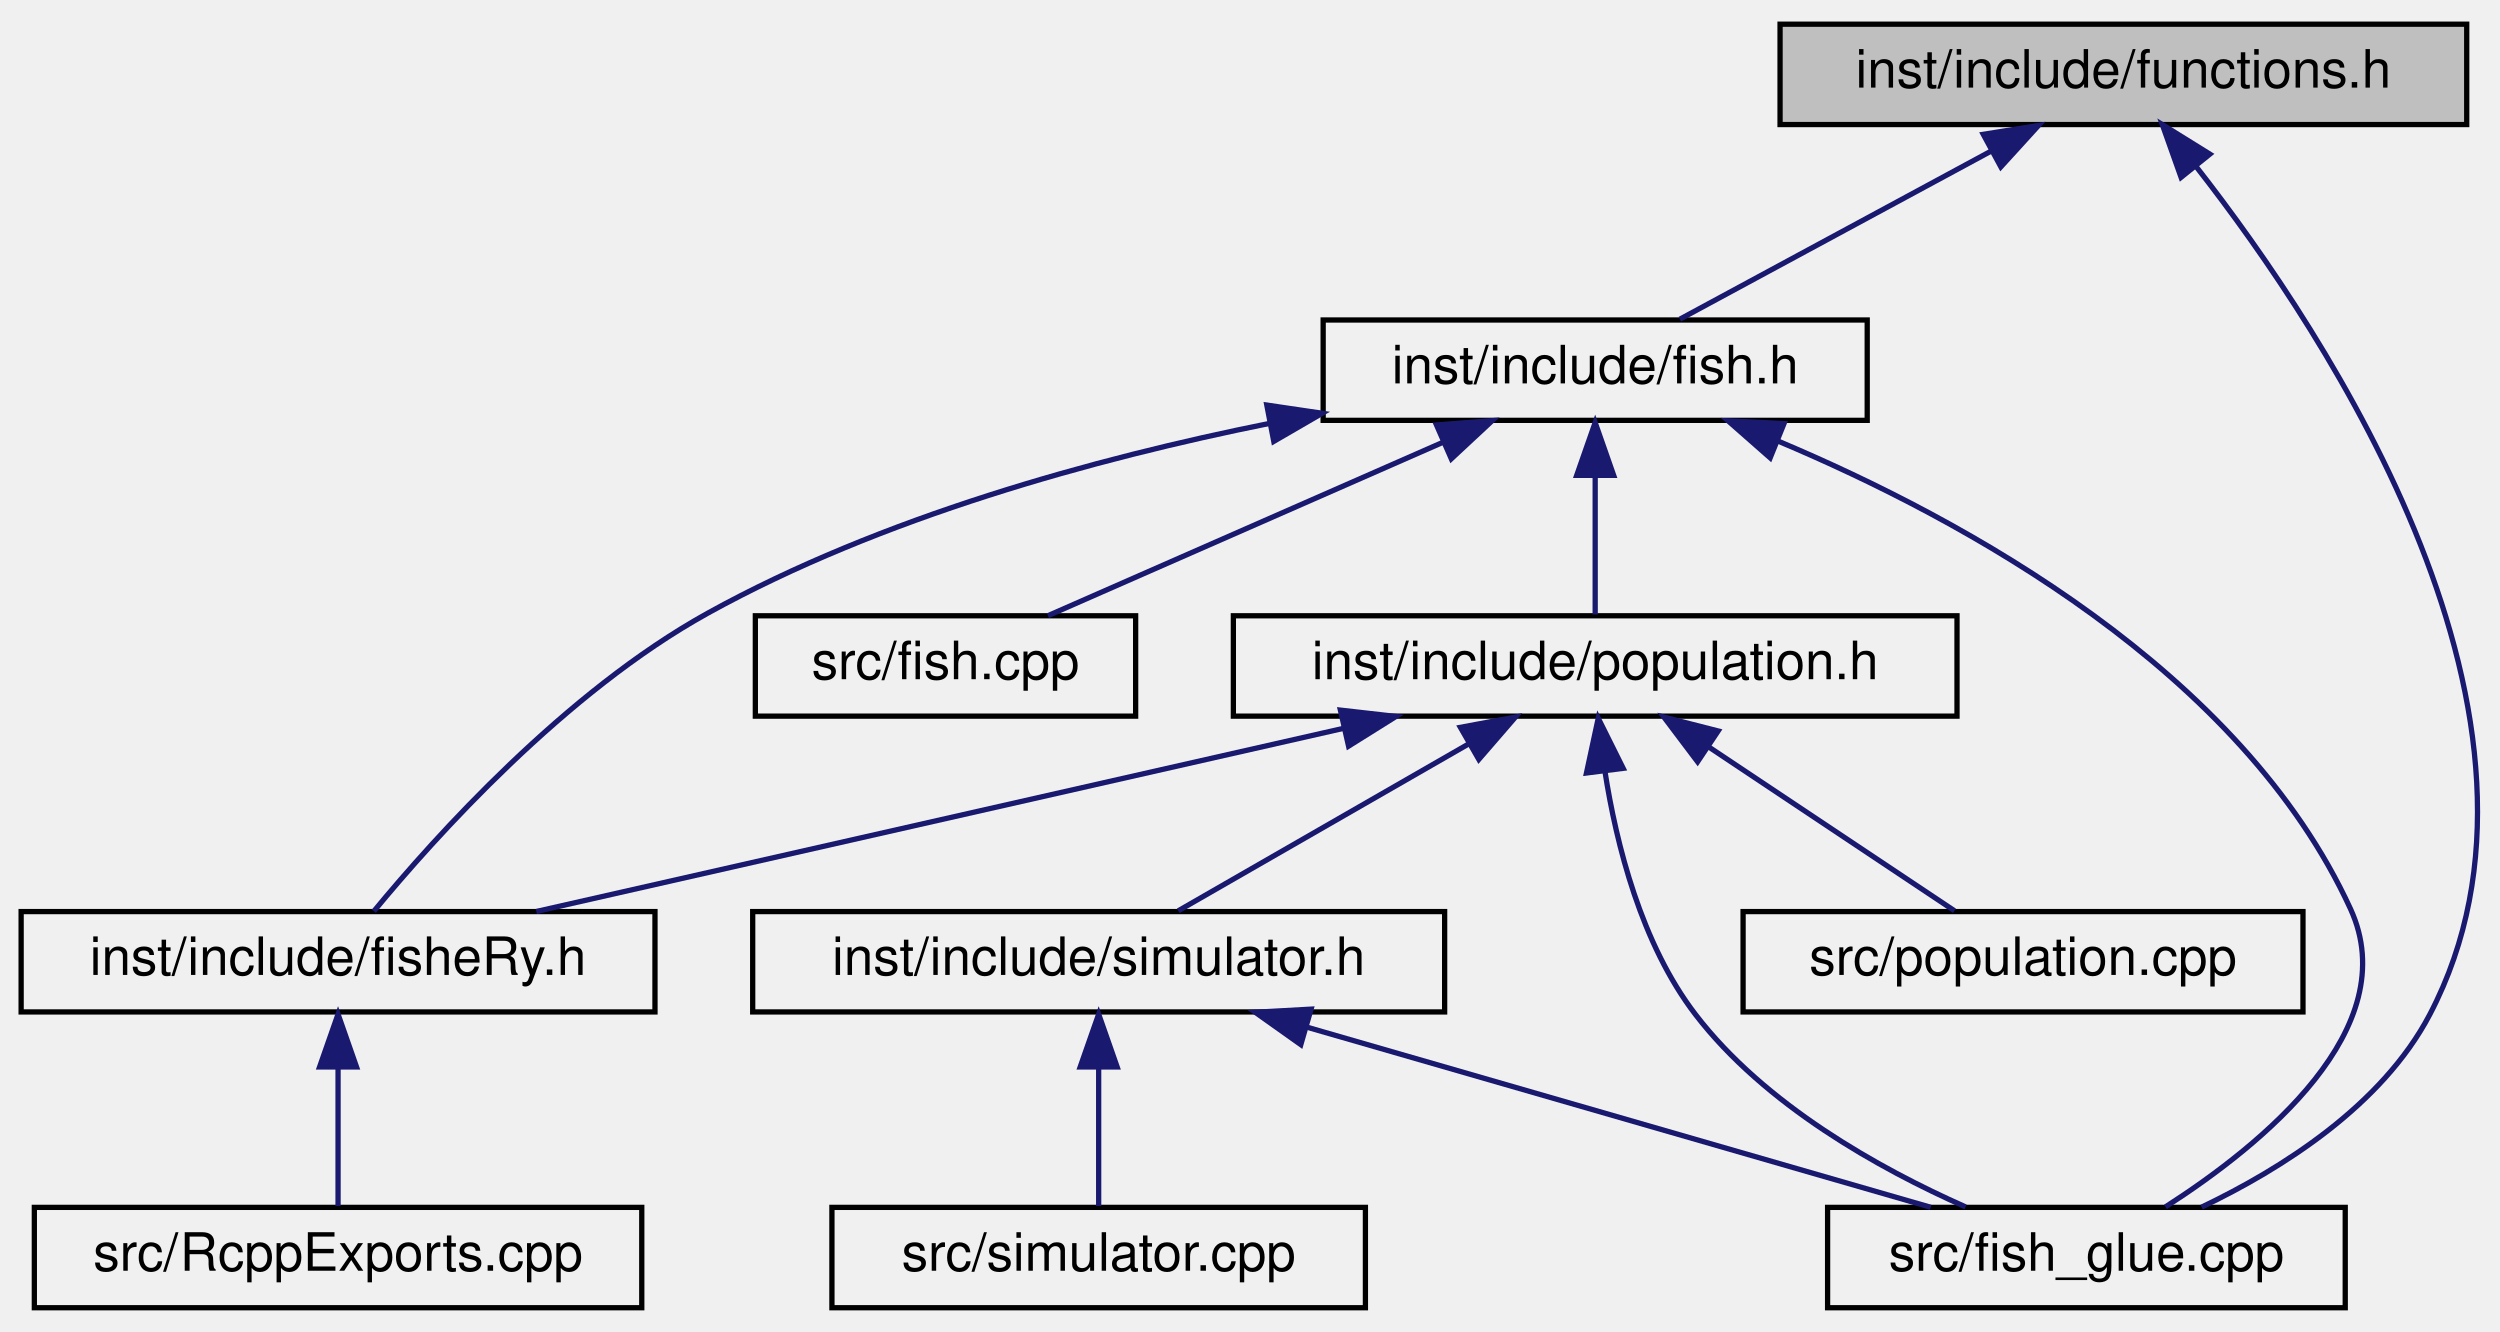
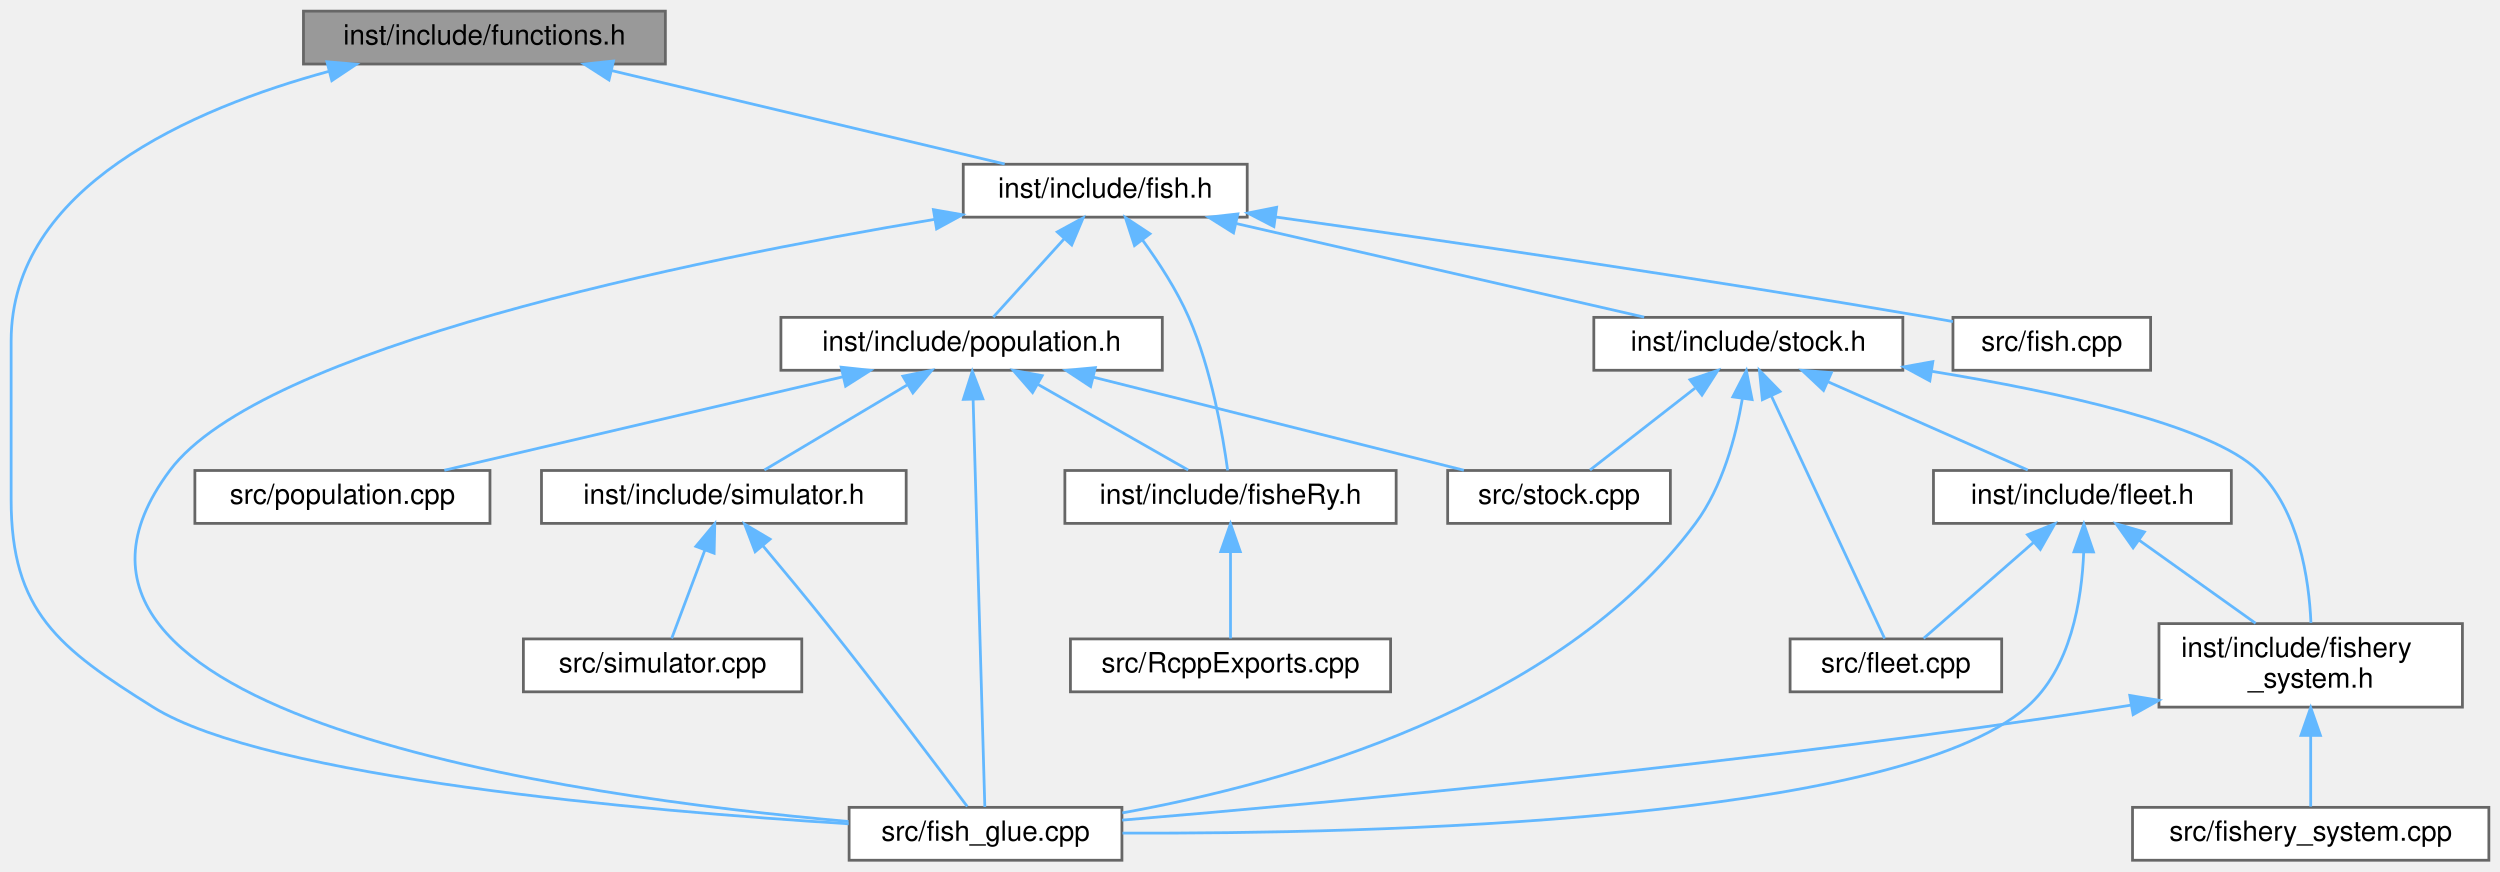
- <svg xmlns="http://www.w3.org/2000/svg" xmlns:xlink="http://www.w3.org/1999/xlink" width="473pt" height="252pt" viewBox="0.00 0.00 473.30 252.00">
-   <g id="graph0" class="graph" transform="scale(1 1) rotate(0) translate(4 248)">
-     <g id="node1" class="node">
-       <g id="a_node1">
-         <a xlink:title=" ">
-           <polygon fill="#bfbfbf" stroke="black" points="333,-224.5 333,-243.5 463,-243.5 463,-224.5 333,-224.5" />
-           <text text-anchor="middle" x="398" y="-231.5" font-family="Helvetica,sans-Serif" font-size="10.00">inst/include/functions.h</text>
-         </a>
-       </g>
-     </g>
-     <g id="node2" class="node">
-       <g id="a_node2">
+ <svg xmlns="http://www.w3.org/2000/svg" xmlns:xlink="http://www.w3.org/1999/xlink" width="898pt" height="313pt" viewBox="0.00 0.00 898.00 313.00">
+   <g id="graph0" class="graph" transform="scale(1 1) rotate(0) translate(4 309)">
+     <g id="Node000001" class="node">
+       <g id="a_Node000001">
+         <a xlink:title=" ">
+           <polygon fill="#999999" stroke="#666666" points="235,-305 105,-305 105,-286 235,-286 235,-305" />
+           <text text-anchor="middle" x="170" y="-293" font-family="Helvetica,sans-Serif" font-size="10.00">inst/include/functions.h</text>
+         </a>
+       </g>
+     </g>
+     <g id="Node000002" class="node">
+       <g id="a_Node000002">
+         <a xlink:href="fish_8h.html" target="_top" xlink:title=" ">
+           <polygon fill="white" stroke="#666666" points="444,-250 342,-250 342,-231 444,-231 444,-250" />
+           <text text-anchor="middle" x="393" y="-238" font-family="Helvetica,sans-Serif" font-size="10.00">inst/include/fish.h</text>
+         </a>
+       </g>
+     </g>
+     <g id="edge1_Node000001_Node000002" class="edge">
+       <g id="a_edge1_Node000001_Node000002">
+         <a xlink:title=" ">
+           <path fill="none" stroke="#63b8ff" d="M215.75,-283.63C257.52,-273.7 318.45,-259.22 356.89,-250.08" />
+           <polygon fill="#63b8ff" stroke="#63b8ff" points="214.75,-280.27 205.83,-285.98 216.37,-287.08 214.75,-280.27" />
+         </a>
+       </g>
+     </g>
+     <g id="Node000007" class="node">
+       <g id="a_Node000007">
        <a xlink:href="fish__glue_8cpp.html" target="_top" xlink:title=" ">
-           <polygon fill="none" stroke="black" points="342,-0.5 342,-19.5 440,-19.5 440,-0.5 342,-0.5" />
-           <text text-anchor="middle" x="391" y="-7.5" font-family="Helvetica,sans-Serif" font-size="10.00">src/fish_glue.cpp</text>
-         </a>
-       </g>
-     </g>
-     <g id="edge1" class="edge">
-       <path fill="none" stroke="midnightblue" d="M411.77,-216.55C436.9,-184.4 485.08,-111.51 456,-56 446.95,-38.74 427.94,-26.78 412.81,-19.55" />
-       <polygon fill="midnightblue" stroke="midnightblue" points="408.92,-214.51 405.37,-224.49 414.37,-218.9 408.92,-214.51" />
-     </g>
-     <g id="node3" class="node">
-       <g id="a_node3">
-         <a xlink:href="fish_8h.html" target="_top" xlink:title=" ">
-           <polygon fill="none" stroke="black" points="246.5,-168.5 246.5,-187.5 349.5,-187.5 349.5,-168.5 246.5,-168.5" />
-           <text text-anchor="middle" x="298" y="-175.5" font-family="Helvetica,sans-Serif" font-size="10.00">inst/include/fish.h</text>
-         </a>
-       </g>
-     </g>
-     <g id="edge2" class="edge">
-       <path fill="none" stroke="midnightblue" d="M372.91,-219.45C354.45,-209.48 329.9,-196.23 314.03,-187.65" />
-       <polygon fill="midnightblue" stroke="midnightblue" points="371.47,-222.65 381.93,-224.32 374.8,-216.49 371.47,-222.65" />
-     </g>
-     <g id="edge4" class="edge">
-       <path fill="none" stroke="midnightblue" d="M332.63,-164.57C367.92,-149.72 420.33,-121.08 441,-76 451.38,-53.35 424.21,-31.29 405.97,-19.6" />
-       <polygon fill="midnightblue" stroke="midnightblue" points="331.13,-161.4 323.17,-168.4 333.75,-167.89 331.13,-161.4" />
-     </g>
-     <g id="node4" class="node">
-       <g id="a_node4">
+           <polygon fill="white" stroke="#666666" points="399,-19 301,-19 301,0 399,0 399,-19" />
+           <text text-anchor="middle" x="350" y="-7" font-family="Helvetica,sans-Serif" font-size="10.00">src/fish_glue.cpp</text>
+         </a>
+       </g>
+     </g>
+     <g id="edge25_Node000001_Node000007" class="edge">
+       <g id="a_edge25_Node000001_Node000007">
+         <a xlink:title=" ">
+           <path fill="none" stroke="#63b8ff" d="M114.31,-283.42C64.73,-269.93 0,-241.74 0,-186.5 0,-186.5 0,-186.5 0,-129.5 0,-89.37 16.98,-76.28 51,-55 91.71,-29.53 227.01,-17.73 300.86,-13.08" />
+           <polygon fill="#63b8ff" stroke="#63b8ff" points="113.44,-286.81 124,-285.92 115.19,-280.03 113.44,-286.81" />
+         </a>
+       </g>
+     </g>
+     <g id="Node000003" class="node">
+       <g id="a_Node000003">
+         <a xlink:href="fisheRy_8h.html" target="_top" xlink:title=" ">
+           <polygon fill="white" stroke="#666666" points="497.5,-140 378.5,-140 378.5,-121 497.5,-121 497.5,-140" />
+           <text text-anchor="middle" x="438" y="-128" font-family="Helvetica,sans-Serif" font-size="10.00">inst/include/fisheRy.h</text>
+         </a>
+       </g>
+     </g>
+     <g id="edge2_Node000002_Node000003" class="edge">
+       <g id="a_edge2_Node000002_Node000003">
+         <a xlink:title=" ">
+           <path fill="none" stroke="#63b8ff" d="M406.4,-222.76C412.24,-214.76 418.71,-204.8 423,-195 431.18,-176.32 435.27,-152.52 436.98,-140.03" />
+           <polygon fill="#63b8ff" stroke="#63b8ff" points="403.51,-220.78 400.23,-230.86 409.07,-225.03 403.51,-220.78" />
+         </a>
+       </g>
+     </g>
+     <g id="Node000005" class="node">
+       <g id="a_Node000005">
+         <a xlink:href="population_8h.html" target="_top" xlink:title=" ">
+           <polygon fill="white" stroke="#666666" points="413.5,-195 276.5,-195 276.5,-176 413.5,-176 413.5,-195" />
+           <text text-anchor="middle" x="345" y="-183" font-family="Helvetica,sans-Serif" font-size="10.00">inst/include/population.h</text>
+         </a>
+       </g>
+     </g>
+     <g id="edge4_Node000002_Node000005" class="edge">
+       <g id="a_edge4_Node000002_Node000005">
+         <a xlink:title=" ">
+           <path fill="none" stroke="#63b8ff" d="M378.27,-223.24C369.86,-213.95 359.65,-202.68 352.78,-195.09" />
+           <polygon fill="#63b8ff" stroke="#63b8ff" points="375.77,-225.69 385.07,-230.75 380.96,-220.99 375.77,-225.69" />
+         </a>
+       </g>
+     </g>
+     <g id="edge24_Node000002_Node000007" class="edge">
+       <g id="a_edge24_Node000002_Node000007">
+         <a xlink:title=" ">
+           <path fill="none" stroke="#63b8ff" d="M331.63,-230.2C243.99,-215.53 89.91,-184.07 57,-140 -8.72,-51.99 201.35,-22.7 300.8,-13.91" />
+           <polygon fill="#63b8ff" stroke="#63b8ff" points="331.28,-233.69 341.72,-231.87 332.42,-226.79 331.28,-233.69" />
+         </a>
+       </g>
+     </g>
+     <g id="Node000011" class="node">
+       <g id="a_Node000011">
+         <a xlink:href="stock_8h.html" target="_top" xlink:title=" ">
+           <polygon fill="white" stroke="#666666" points="679.5,-195 568.5,-195 568.5,-176 679.5,-176 679.5,-195" />
+           <text text-anchor="middle" x="624" y="-183" font-family="Helvetica,sans-Serif" font-size="10.00">inst/include/stock.h</text>
+         </a>
+       </g>
+     </g>
+     <g id="edge12_Node000002_Node000011" class="edge">
+       <g id="a_edge12_Node000002_Node000011">
+         <a xlink:title=" ">
+           <path fill="none" stroke="#63b8ff" d="M440.11,-228.69C483.39,-218.76 546.69,-204.24 586.59,-195.08" />
+           <polygon fill="#63b8ff" stroke="#63b8ff" points="439.08,-225.34 430.11,-230.98 440.64,-232.16 439.08,-225.34" />
+         </a>
+       </g>
+     </g>
+     <g id="Node000016" class="node">
+       <g id="a_Node000016">
        <a xlink:href="fish_8cpp.html" target="_top" xlink:title=" ">
-           <polygon fill="none" stroke="black" points="139,-112.5 139,-131.5 211,-131.5 211,-112.5 139,-112.5" />
-           <text text-anchor="middle" x="175" y="-119.5" font-family="Helvetica,sans-Serif" font-size="10.00">src/fish.cpp</text>
-         </a>
-       </g>
-     </g>
-     <g id="edge3" class="edge">
-       <path fill="none" stroke="midnightblue" d="M269.23,-164.37C246.19,-154.26 214.52,-140.35 194.4,-131.52" />
-       <polygon fill="midnightblue" stroke="midnightblue" points="267.95,-167.63 278.51,-168.44 270.76,-161.22 267.95,-167.63" />
-     </g>
-     <g id="node5" class="node">
-       <g id="a_node5">
-         <a xlink:href="fisheRy_8h.html" target="_top" xlink:title=" ">
-           <polygon fill="none" stroke="black" points="0,-56.5 0,-75.5 120,-75.5 120,-56.5 0,-56.5" />
-           <text text-anchor="middle" x="60" y="-63.5" font-family="Helvetica,sans-Serif" font-size="10.00">inst/include/fisheRy.h</text>
-         </a>
-       </g>
-     </g>
-     <g id="edge5" class="edge">
-       <path fill="none" stroke="midnightblue" d="M236.32,-167.92C203.31,-161.27 162.81,-150.14 130,-132 103,-117.07 78.28,-89.52 66.78,-75.57" />
-       <polygon fill="midnightblue" stroke="midnightblue" points="235.83,-171.39 246.31,-169.84 237.15,-164.52 235.83,-171.39" />
-     </g>
-     <g id="node7" class="node">
-       <g id="a_node7">
-         <a xlink:href="population_8h.html" target="_top" xlink:title=" ">
-           <polygon fill="none" stroke="black" points="229.5,-112.5 229.5,-131.5 366.5,-131.5 366.5,-112.5 229.5,-112.5" />
-           <text text-anchor="middle" x="298" y="-119.5" font-family="Helvetica,sans-Serif" font-size="10.00">inst/include/population.h</text>
-         </a>
-       </g>
-     </g>
-     <g id="edge7" class="edge">
-       <path fill="none" stroke="midnightblue" d="M298,-157.8C298,-148.91 298,-138.78 298,-131.75" />
-       <polygon fill="midnightblue" stroke="midnightblue" points="294.5,-158.08 298,-168.08 301.5,-158.08 294.5,-158.08" />
-     </g>
-     <g id="node6" class="node">
-       <g id="a_node6">
+           <polygon fill="white" stroke="#666666" points="768.5,-195 697.5,-195 697.5,-176 768.5,-176 768.5,-195" />
+           <text text-anchor="middle" x="733" y="-183" font-family="Helvetica,sans-Serif" font-size="10.00">src/fish.cpp</text>
+         </a>
+       </g>
+     </g>
+     <g id="edge23_Node000002_Node000016" class="edge">
+       <g id="a_edge23_Node000002_Node000016">
+         <a xlink:title=" ">
+           <path fill="none" stroke="#63b8ff" d="M454.23,-231.05C514.17,-222.61 608.02,-208.9 689,-195 691.76,-194.53 694.61,-194.02 697.48,-193.49" />
+           <polygon fill="#63b8ff" stroke="#63b8ff" points="453.59,-227.61 444.17,-232.47 454.56,-234.54 453.59,-227.61" />
+         </a>
+       </g>
+     </g>
+     <g id="Node000004" class="node">
+       <g id="a_Node000004">
        <a xlink:href="RcppExports_8cpp.html" target="_top" xlink:title=" ">
-           <polygon fill="none" stroke="black" points="2.5,-0.5 2.5,-19.5 117.5,-19.5 117.5,-0.5 2.5,-0.5" />
-           <text text-anchor="middle" x="60" y="-7.5" font-family="Helvetica,sans-Serif" font-size="10.00">src/RcppExports.cpp</text>
-         </a>
-       </g>
-     </g>
-     <g id="edge6" class="edge">
-       <path fill="none" stroke="midnightblue" d="M60,-45.8C60,-36.91 60,-26.78 60,-19.75" />
-       <polygon fill="midnightblue" stroke="midnightblue" points="56.5,-46.08 60,-56.08 63.5,-46.08 56.5,-46.08" />
-     </g>
-     <g id="edge8" class="edge">
-       <path fill="none" stroke="midnightblue" d="M299.83,-102.16C302,-88.22 306.72,-69.4 317,-56 330.09,-38.94 351.64,-26.9 368.12,-19.59" />
-       <polygon fill="midnightblue" stroke="midnightblue" points="296.35,-101.74 298.58,-112.1 303.3,-102.62 296.35,-101.74" />
-     </g>
-     <g id="edge10" class="edge">
-       <path fill="none" stroke="midnightblue" d="M250.48,-110.22C205.5,-100.01 138.9,-84.9 97.54,-75.52" />
-       <polygon fill="midnightblue" stroke="midnightblue" points="249.76,-113.64 260.29,-112.44 251.31,-106.82 249.76,-113.64" />
-     </g>
-     <g id="node8" class="node">
-       <g id="a_node8">
+           <polygon fill="white" stroke="#666666" points="495.5,-79.5 380.5,-79.5 380.5,-60.5 495.5,-60.5 495.5,-79.5" />
+           <text text-anchor="middle" x="438" y="-67.5" font-family="Helvetica,sans-Serif" font-size="10.00">src/RcppExports.cpp</text>
+         </a>
+       </g>
+     </g>
+     <g id="edge3_Node000003_Node000004" class="edge">
+       <g id="a_edge3_Node000003_Node000004">
+         <a xlink:title=" ">
+           <path fill="none" stroke="#63b8ff" d="M438,-110.66C438,-100.24 438,-87.8 438,-79.67" />
+           <polygon fill="#63b8ff" stroke="#63b8ff" points="434.5,-110.87 438,-120.87 441.5,-110.87 434.5,-110.87" />
+         </a>
+       </g>
+     </g>
+     <g id="edge5_Node000005_Node000003" class="edge">
+       <g id="a_edge5_Node000005_Node000003">
+         <a xlink:title=" ">
+           <path fill="none" stroke="#63b8ff" d="M368.75,-170.97C385.75,-161.28 408.13,-148.52 422.79,-140.17" />
+           <polygon fill="#63b8ff" stroke="#63b8ff" points="366.9,-167.99 359.94,-175.98 370.36,-174.07 366.9,-167.99" />
+         </a>
+       </g>
+     </g>
+     <g id="Node000006" class="node">
+       <g id="a_Node000006">
+         <a xlink:href="simulator_8h.html" target="_top" xlink:title=" ">
+           <polygon fill="white" stroke="#666666" points="321.5,-140 190.5,-140 190.5,-121 321.5,-121 321.5,-140" />
+           <text text-anchor="middle" x="256" y="-128" font-family="Helvetica,sans-Serif" font-size="10.00">inst/include/simulator.h</text>
+         </a>
+       </g>
+     </g>
+     <g id="edge6_Node000005_Node000006" class="edge">
+       <g id="a_edge6_Node000005_Node000006">
+         <a xlink:title=" ">
+           <path fill="none" stroke="#63b8ff" d="M321.82,-170.7C305.61,-161.04 284.45,-148.44 270.56,-140.17" />
+           <polygon fill="#63b8ff" stroke="#63b8ff" points="320.32,-173.88 330.7,-175.98 323.9,-167.86 320.32,-173.88" />
+         </a>
+       </g>
+     </g>
+     <g id="edge9_Node000005_Node000007" class="edge">
+       <g id="a_edge9_Node000005_Node000007">
+         <a xlink:title=" ">
+           <path fill="none" stroke="#63b8ff" d="M345.54,-165.56C346.62,-128.12 348.98,-45.95 349.75,-19.14" />
+           <polygon fill="#63b8ff" stroke="#63b8ff" points="342.04,-165.54 345.25,-175.63 349.04,-165.74 342.04,-165.54" />
+         </a>
+       </g>
+     </g>
+     <g id="Node000009" class="node">
+       <g id="a_Node000009">
        <a xlink:href="population_8cpp.html" target="_top" xlink:title=" ">
-           <polygon fill="none" stroke="black" points="326,-56.5 326,-75.5 432,-75.5 432,-56.5 326,-56.5" />
-           <text text-anchor="middle" x="379" y="-63.5" font-family="Helvetica,sans-Serif" font-size="10.00">src/population.cpp</text>
-         </a>
-       </g>
-     </g>
-     <g id="edge9" class="edge">
-       <path fill="none" stroke="midnightblue" d="M319.57,-106.62C334.36,-96.76 353.51,-83.99 366.02,-75.65" />
-       <polygon fill="midnightblue" stroke="midnightblue" points="317.39,-103.86 311.01,-112.32 321.28,-109.69 317.39,-103.86" />
-     </g>
-     <g id="node9" class="node">
-       <g id="a_node9">
-         <a xlink:href="simulator_8h.html" target="_top" xlink:title=" ">
-           <polygon fill="none" stroke="black" points="138.5,-56.5 138.5,-75.5 269.5,-75.5 269.5,-56.5 138.5,-56.5" />
-           <text text-anchor="middle" x="204" y="-63.5" font-family="Helvetica,sans-Serif" font-size="10.00">inst/include/simulator.h</text>
-         </a>
-       </g>
-     </g>
-     <g id="edge11" class="edge">
-       <path fill="none" stroke="midnightblue" d="M273.94,-107.18C256.64,-97.24 233.85,-84.15 219.07,-75.65" />
-       <polygon fill="midnightblue" stroke="midnightblue" points="272.48,-110.38 282.9,-112.32 275.97,-104.31 272.48,-110.38" />
-     </g>
-     <g id="edge12" class="edge">
-       <path fill="none" stroke="midnightblue" d="M243.59,-53.57C278.87,-43.38 329.69,-28.7 361.51,-19.52" />
-       <polygon fill="midnightblue" stroke="midnightblue" points="242.27,-50.31 233.63,-56.44 244.21,-57.03 242.27,-50.31" />
-     </g>
-     <g id="node10" class="node">
-       <g id="a_node10">
+           <polygon fill="white" stroke="#666666" points="172,-140 66,-140 66,-121 172,-121 172,-140" />
+           <text text-anchor="middle" x="119" y="-128" font-family="Helvetica,sans-Serif" font-size="10.00">src/population.cpp</text>
+         </a>
+       </g>
+     </g>
+     <g id="edge10_Node000005_Node000009" class="edge">
+       <g id="a_edge10_Node000005_Node000009">
+         <a xlink:title=" ">
+           <path fill="none" stroke="#63b8ff" d="M298.91,-173.69C256.56,-163.76 194.64,-149.24 155.6,-140.08" />
+           <polygon fill="#63b8ff" stroke="#63b8ff" points="298.15,-177.11 308.69,-175.98 299.75,-170.29 298.15,-177.11" />
+         </a>
+       </g>
+     </g>
+     <g id="Node000010" class="node">
+       <g id="a_Node000010">
+         <a xlink:href="stock_8cpp.html" target="_top" xlink:title=" ">
+           <polygon fill="white" stroke="#666666" points="596,-140 516,-140 516,-121 596,-121 596,-140" />
+           <text text-anchor="middle" x="556" y="-128" font-family="Helvetica,sans-Serif" font-size="10.00">src/stock.cpp</text>
+         </a>
+       </g>
+     </g>
+     <g id="edge11_Node000005_Node000010" class="edge">
+       <g id="a_edge11_Node000005_Node000010">
+         <a xlink:title=" ">
+           <path fill="none" stroke="#63b8ff" d="M388.79,-173.5C428.3,-163.58 485.62,-149.18 521.83,-140.08" />
+           <polygon fill="#63b8ff" stroke="#63b8ff" points="387.75,-170.15 378.9,-175.98 389.45,-176.94 387.75,-170.15" />
+         </a>
+       </g>
+     </g>
+     <g id="edge7_Node000006_Node000007" class="edge">
+       <g id="a_edge7_Node000006_Node000007">
+         <a xlink:title=" ">
+           <path fill="none" stroke="#63b8ff" d="M270.09,-112.89C277.06,-104.58 285.56,-94.33 293,-85 311.69,-61.58 332.96,-33.34 343.44,-19.31" />
+           <polygon fill="#63b8ff" stroke="#63b8ff" points="267.25,-110.82 263.48,-120.72 272.6,-115.33 267.25,-110.82" />
+         </a>
+       </g>
+     </g>
+     <g id="Node000008" class="node">
+       <g id="a_Node000008">
        <a xlink:href="simulator_8cpp.html" target="_top" xlink:title=" ">
-           <polygon fill="none" stroke="black" points="153.5,-0.5 153.5,-19.5 254.5,-19.5 254.5,-0.5 153.5,-0.5" />
-           <text text-anchor="middle" x="204" y="-7.5" font-family="Helvetica,sans-Serif" font-size="10.00">src/simulator.cpp</text>
-         </a>
-       </g>
-     </g>
-     <g id="edge13" class="edge">
-       <path fill="none" stroke="midnightblue" d="M204,-45.8C204,-36.91 204,-26.78 204,-19.75" />
-       <polygon fill="midnightblue" stroke="midnightblue" points="200.5,-46.08 204,-56.08 207.5,-46.08 200.5,-46.08" />
+           <polygon fill="white" stroke="#666666" points="284,-79.5 184,-79.5 184,-60.5 284,-60.5 284,-79.5" />
+           <text text-anchor="middle" x="234" y="-67.5" font-family="Helvetica,sans-Serif" font-size="10.00">src/simulator.cpp</text>
+         </a>
+       </g>
+     </g>
+     <g id="edge8_Node000006_Node000008" class="edge">
+       <g id="a_edge8_Node000006_Node000008">
+         <a xlink:title=" ">
+           <path fill="none" stroke="#63b8ff" d="M249.16,-111.32C245.2,-100.78 240.38,-87.98 237.26,-79.67" />
+           <polygon fill="#63b8ff" stroke="#63b8ff" points="245.96,-112.74 252.75,-120.87 252.51,-110.28 245.96,-112.74" />
+         </a>
+       </g>
+     </g>
+     <g id="edge20_Node000011_Node000007" class="edge">
+       <g id="a_edge20_Node000011_Node000007">
+         <a xlink:title=" ">
+           <path fill="none" stroke="#63b8ff" d="M621.86,-165.79C619.54,-152.27 614.76,-134.13 605,-121 555.72,-54.68 458.26,-27.64 399.13,-17.01" />
+           <polygon fill="#63b8ff" stroke="#63b8ff" points="618.42,-166.45 623.29,-175.86 625.35,-165.47 618.42,-166.45" />
+         </a>
+       </g>
+     </g>
+     <g id="edge22_Node000011_Node000010" class="edge">
+       <g id="a_edge22_Node000011_Node000010">
+         <a xlink:title=" ">
+           <path fill="none" stroke="#63b8ff" d="M604.88,-169.6C592.7,-160.11 577.34,-148.13 567.12,-140.17" />
+           <polygon fill="#63b8ff" stroke="#63b8ff" points="603.04,-172.6 613.07,-175.98 607.34,-167.08 603.04,-172.6" />
+         </a>
+       </g>
+     </g>
+     <g id="Node000012" class="node">
+       <g id="a_Node000012">
+         <a xlink:href="fishery__system_8h.html" target="_top" xlink:title=" ">
+           <polygon fill="white" stroke="#666666" points="880.5,-85 771.5,-85 771.5,-55 880.5,-55 880.5,-85" />
+           <text text-anchor="start" x="779.5" y="-73" font-family="Helvetica,sans-Serif" font-size="10.00">inst/include/fishery</text>
+           <text text-anchor="middle" x="826" y="-62" font-family="Helvetica,sans-Serif" font-size="10.00">_system.h</text>
+         </a>
+       </g>
+     </g>
+     <g id="edge13_Node000011_Node000012" class="edge">
+       <g id="a_edge13_Node000011_Node000012">
+         <a xlink:title=" ">
+           <path fill="none" stroke="#63b8ff" d="M689.96,-175.61C735.31,-168.21 790.26,-156.25 807,-140 821.8,-125.64 825.4,-100.89 826.09,-85.26" />
+           <polygon fill="#63b8ff" stroke="#63b8ff" points="689.19,-172.19 679.86,-177.22 690.28,-179.11 689.19,-172.19" />
+         </a>
+       </g>
+     </g>
+     <g id="Node000014" class="node">
+       <g id="a_Node000014">
+         <a xlink:href="fleet_8h.html" target="_top" xlink:title=" ">
+           <polygon fill="white" stroke="#666666" points="797.5,-140 690.5,-140 690.5,-121 797.5,-121 797.5,-140" />
+           <text text-anchor="middle" x="744" y="-128" font-family="Helvetica,sans-Serif" font-size="10.00">inst/include/fleet.h</text>
+         </a>
+       </g>
+     </g>
+     <g id="edge16_Node000011_Node000014" class="edge">
+       <g id="a_edge16_Node000011_Node000014">
+         <a xlink:title=" ">
+           <path fill="none" stroke="#63b8ff" d="M652.53,-171.9C674.7,-162.11 704.85,-148.79 724.37,-140.17" />
+           <polygon fill="#63b8ff" stroke="#63b8ff" points="651.01,-168.74 643.28,-175.98 653.84,-175.15 651.01,-168.74" />
+         </a>
+       </g>
+     </g>
+     <g id="Node000015" class="node">
+       <g id="a_Node000015">
+         <a xlink:href="fleet_8cpp.html" target="_top" xlink:title=" ">
+           <polygon fill="white" stroke="#666666" points="715,-79.5 639,-79.5 639,-60.5 715,-60.5 715,-79.5" />
+           <text text-anchor="middle" x="677" y="-67.5" font-family="Helvetica,sans-Serif" font-size="10.00">src/fleet.cpp</text>
+         </a>
+       </g>
+     </g>
+     <g id="edge21_Node000011_Node000015" class="edge">
+       <g id="a_edge21_Node000011_Node000015">
+         <a xlink:title=" ">
+           <path fill="none" stroke="#63b8ff" d="M632.33,-166.66C643.89,-141.91 664.33,-98.13 672.97,-79.63" />
+           <polygon fill="#63b8ff" stroke="#63b8ff" points="629.04,-165.43 627.98,-175.97 635.39,-168.39 629.04,-165.43" />
+         </a>
+       </g>
+     </g>
+     <g id="edge14_Node000012_Node000007" class="edge">
+       <g id="a_edge14_Node000012_Node000007">
+         <a xlink:title=" ">
+           <path fill="none" stroke="#63b8ff" d="M761.46,-55.72C759.96,-55.47 758.47,-55.23 757,-55 628.47,-34.98 475.72,-20.84 399.06,-14.41" />
+           <polygon fill="#63b8ff" stroke="#63b8ff" points="761.02,-59.19 771.47,-57.46 762.22,-52.3 761.02,-59.19" />
+         </a>
+       </g>
+     </g>
+     <g id="Node000013" class="node">
+       <g id="a_Node000013">
+         <a xlink:href="fishery__system_8cpp.html" target="_top" xlink:title=" ">
+           <polygon fill="white" stroke="#666666" points="890,-19 762,-19 762,0 890,0 890,-19" />
+           <text text-anchor="middle" x="826" y="-7" font-family="Helvetica,sans-Serif" font-size="10.00">src/fishery_system.cpp</text>
+         </a>
+       </g>
+     </g>
+     <g id="edge15_Node000012_Node000013" class="edge">
+       <g id="a_edge15_Node000012_Node000013">
+         <a xlink:title=" ">
+           <path fill="none" stroke="#63b8ff" d="M826,-44.75C826,-35.72 826,-26.03 826,-19.27" />
+           <polygon fill="#63b8ff" stroke="#63b8ff" points="822.5,-44.84 826,-54.84 829.5,-44.84 822.5,-44.84" />
+         </a>
+       </g>
+     </g>
+     <g id="edge18_Node000014_Node000007" class="edge">
+       <g id="a_edge18_Node000014_Node000007">
+         <a xlink:title=" ">
+           <path fill="none" stroke="#63b8ff" d="M744.47,-110.76C743.8,-93.56 739.86,-68.73 724,-55 676.48,-13.86 489.41,-9.42 399.19,-9.75" />
+           <polygon fill="#63b8ff" stroke="#63b8ff" points="740.97,-110.79 744.53,-120.77 747.97,-110.75 740.97,-110.79" />
+         </a>
+       </g>
+     </g>
+     <g id="edge17_Node000014_Node000012" class="edge">
+       <g id="a_edge17_Node000014_Node000012">
+         <a xlink:title=" ">
+           <path fill="none" stroke="#63b8ff" d="M764.28,-115.03C777.08,-105.9 793.52,-94.17 806.22,-85.11" />
+           <polygon fill="#63b8ff" stroke="#63b8ff" points="762.21,-112.21 756.1,-120.87 766.27,-117.91 762.21,-112.21" />
+         </a>
+       </g>
+     </g>
+     <g id="edge19_Node000014_Node000015" class="edge">
+       <g id="a_edge19_Node000014_Node000015">
+         <a xlink:title=" ">
+           <path fill="none" stroke="#63b8ff" d="M726.5,-114.22C713.9,-103.21 697.33,-88.75 686.93,-79.67" />
+           <polygon fill="#63b8ff" stroke="#63b8ff" points="724.28,-116.93 734.11,-120.87 728.88,-111.65 724.28,-116.93" />
+         </a>
+       </g>
    </g>
  </g>
</svg>
